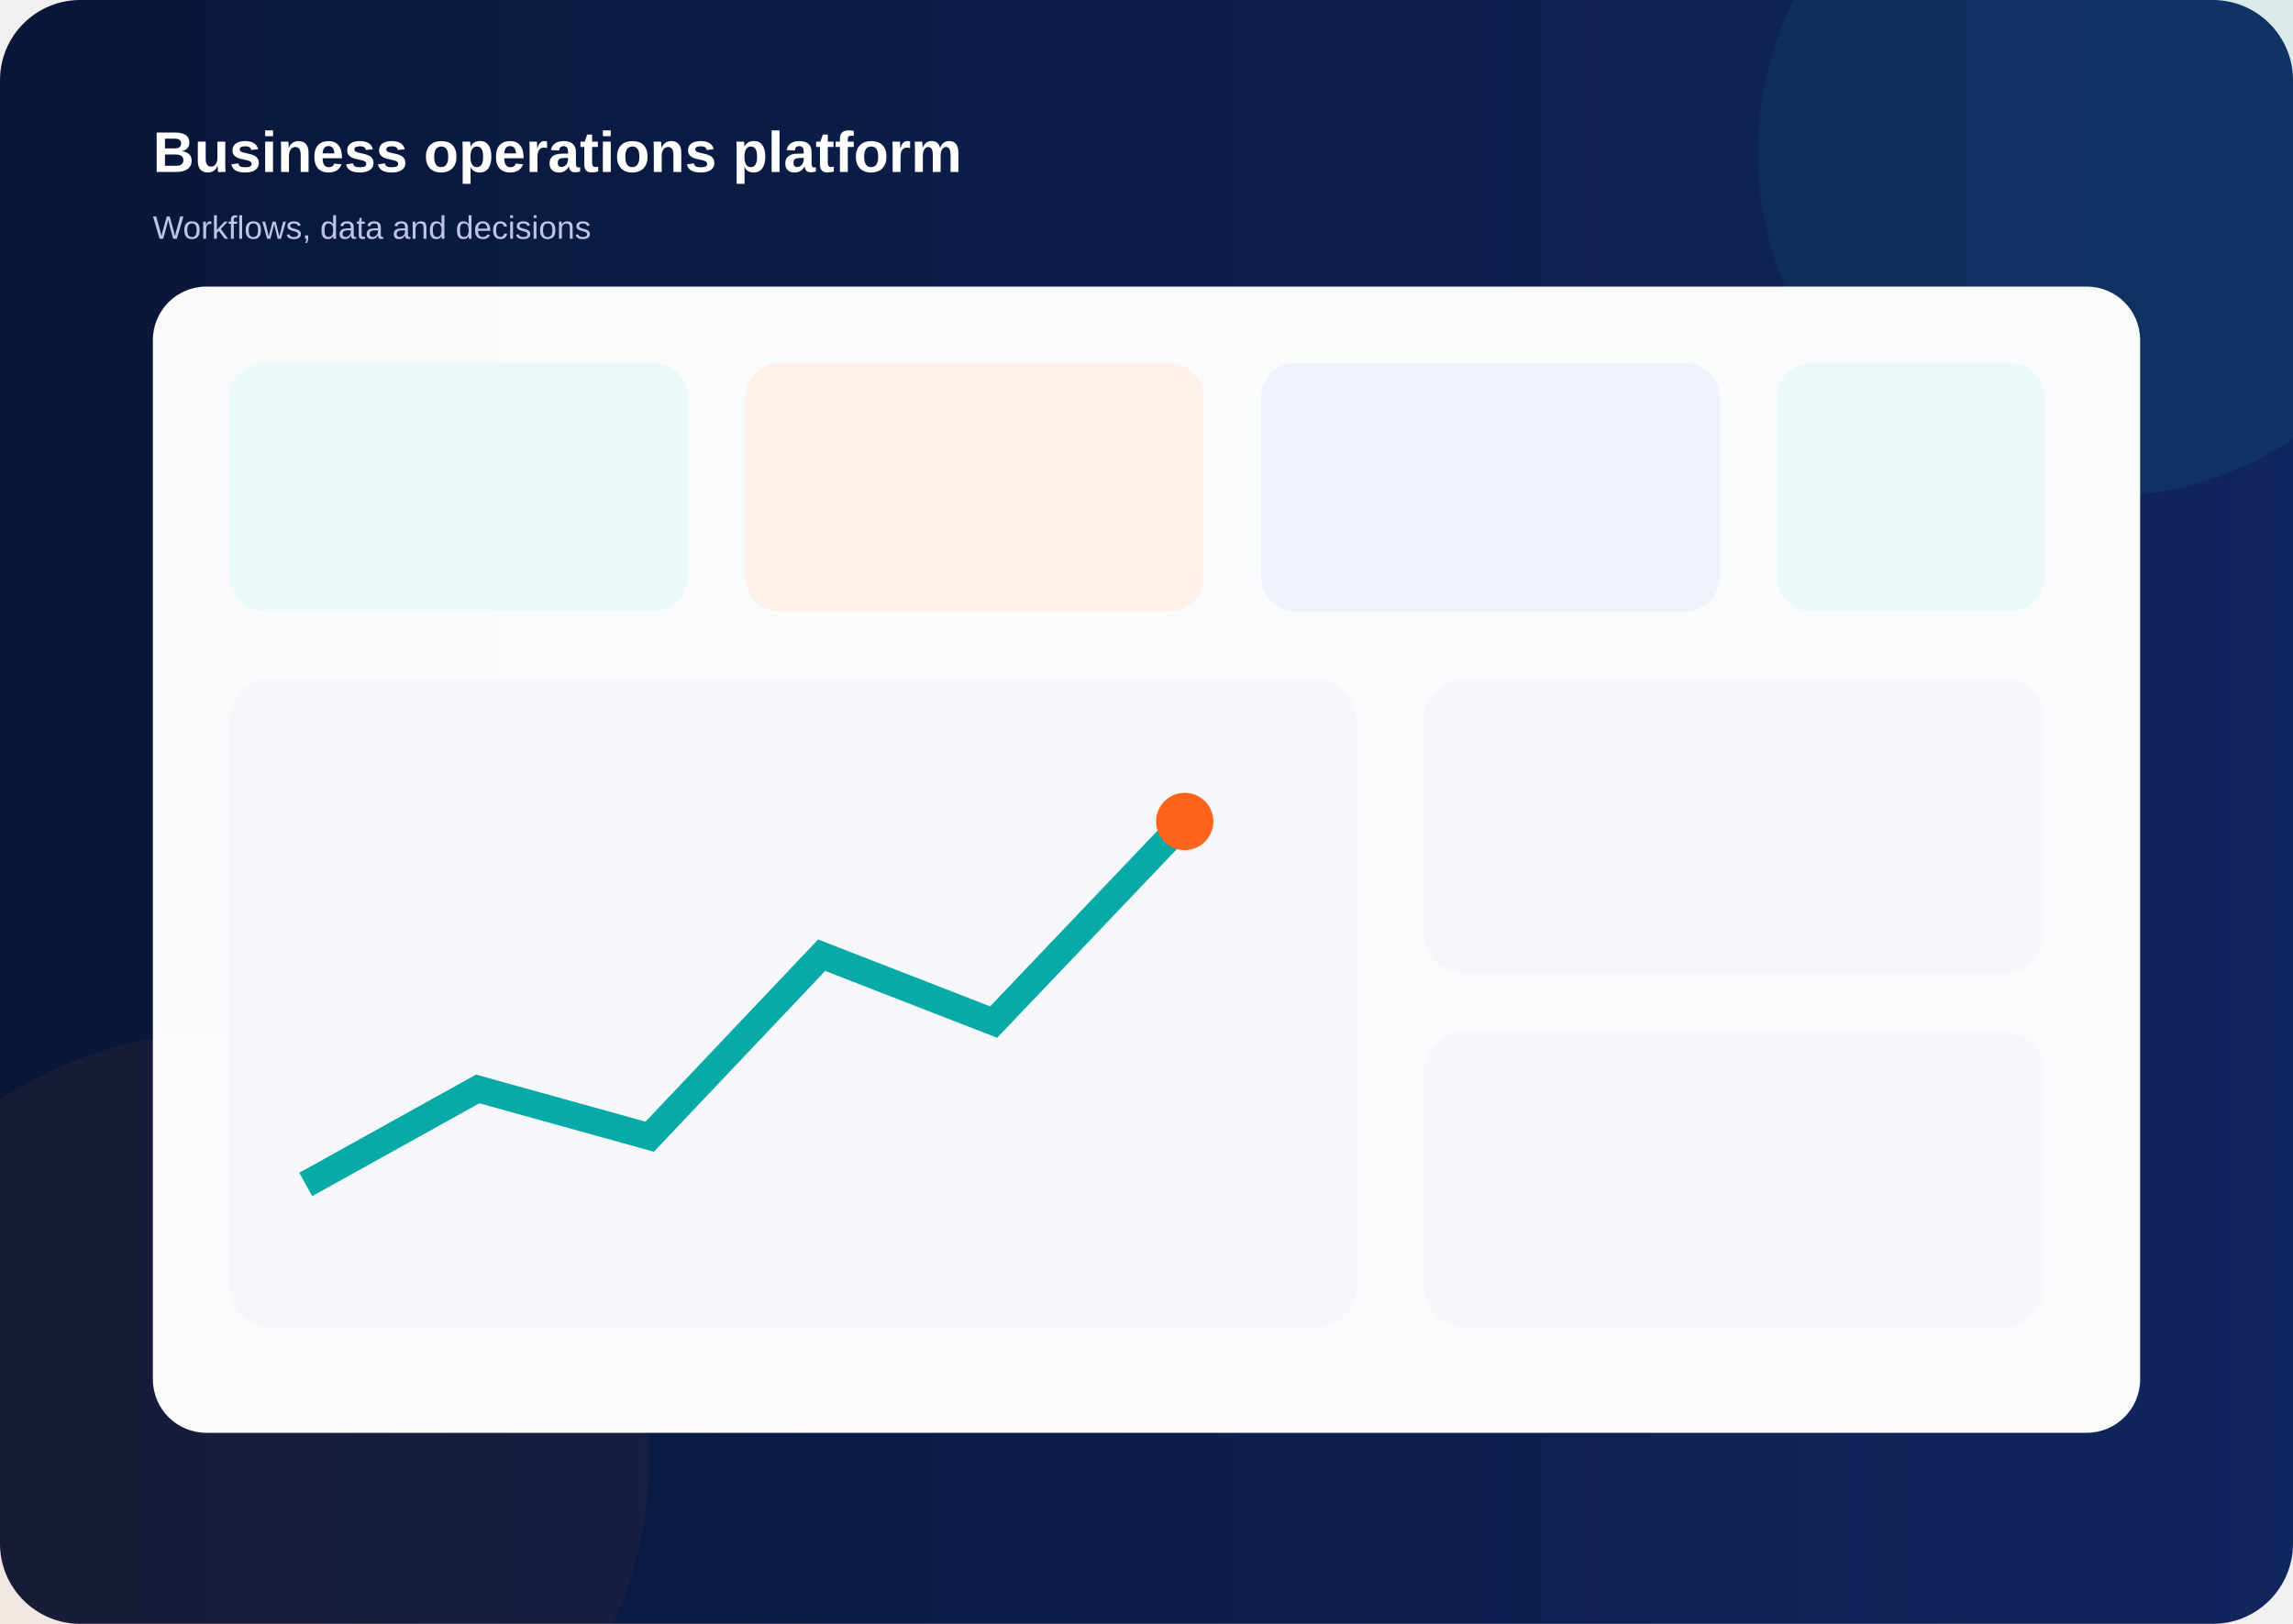
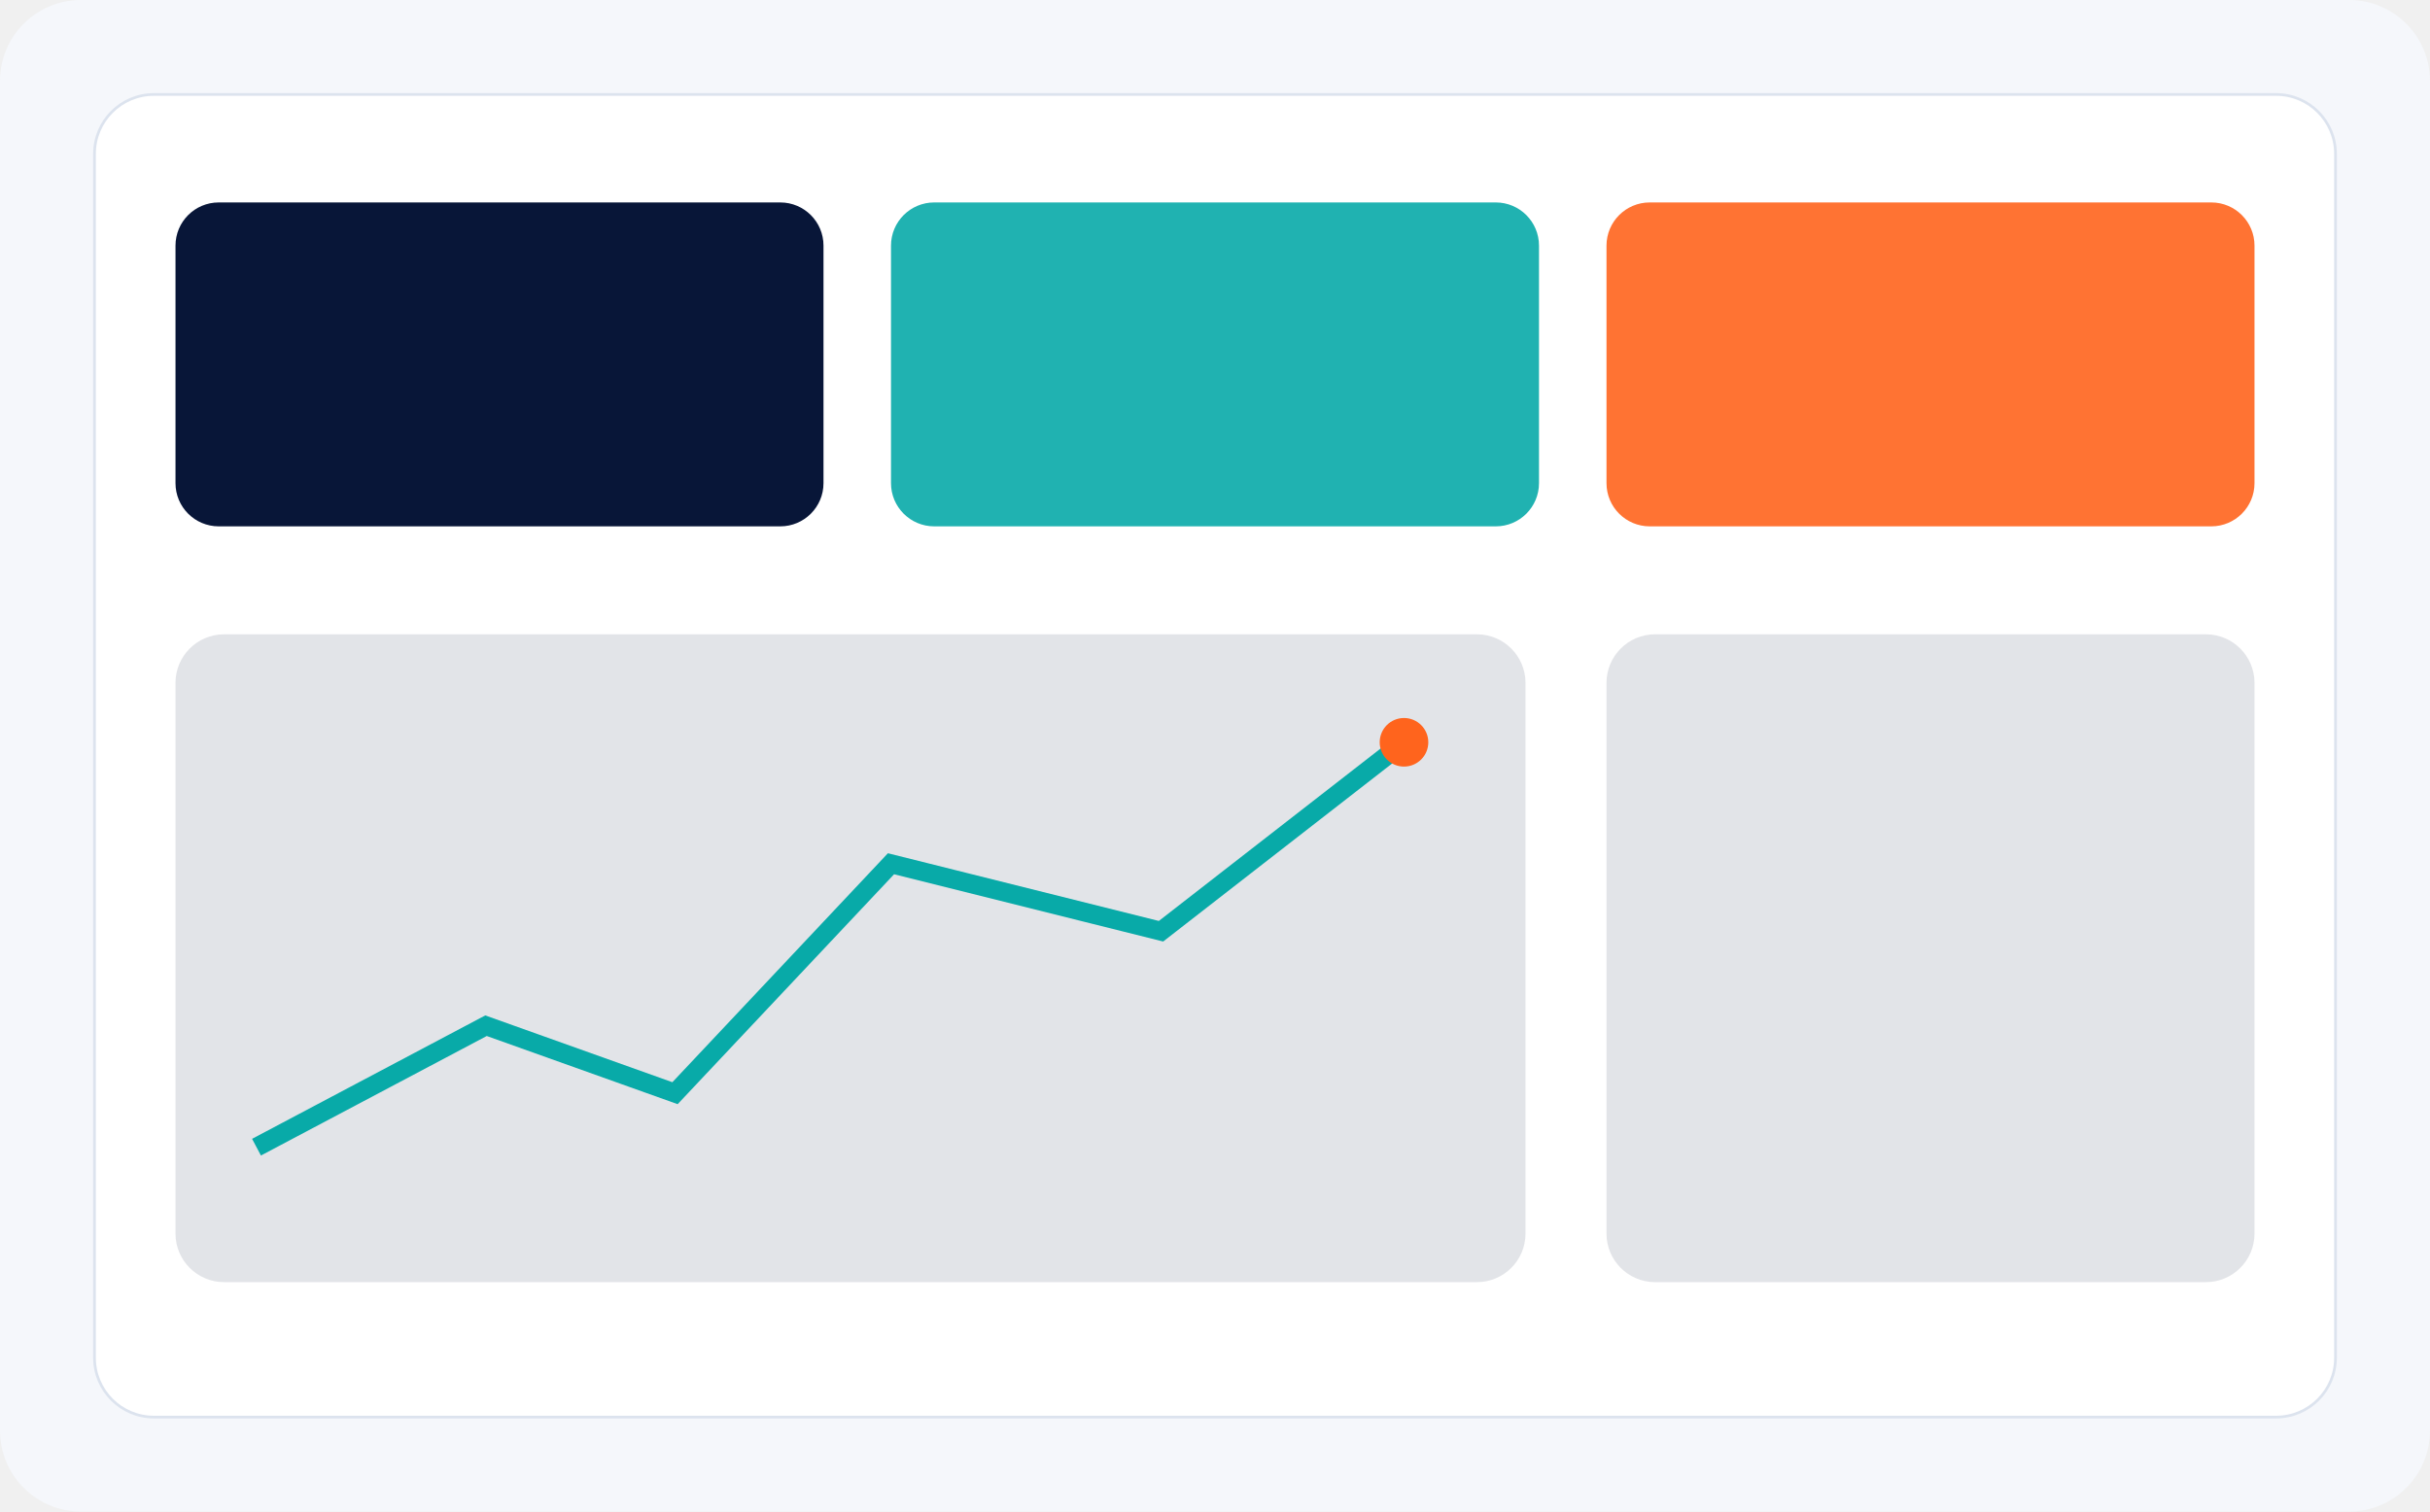
- <svg xmlns="http://www.w3.org/2000/svg" viewBox="0 0 1200 850">
-   <defs>
-     <linearGradient id="g" x1="0" x2="1">
-       <stop stop-color="#081638" />
-       <stop offset="1" stop-color="#10265e" />
-     </linearGradient>
-   </defs>
-   <rect width="1200" height="850" rx="42" fill="url(#g)" />
-   <circle cx="1100" cy="80" r="180" fill="#08aaa8" opacity=".09" />
-   <circle cx="120" cy="760" r="220" fill="#ff641d" opacity=".06" />
-   <rect x="80" y="150" width="1040" height="600" rx="28" fill="#fff" opacity=".98" />
-   <rect x="120" y="190" width="240" height="130" rx="18" fill="#eafafa" />
-   <rect x="390" y="190" width="240" height="130" rx="18" fill="#fff1ea" />
-   <rect x="660" y="190" width="240" height="130" rx="18" fill="#eef2fb" />
-   <rect x="930" y="190" width="140" height="130" rx="18" fill="#eafafa" />
-   <rect x="120" y="355" width="590" height="340" rx="22" fill="#f5f7fb" />
-   <rect x="745" y="355" width="325" height="155" rx="22" fill="#f5f7fb" />
-   <rect x="745" y="540" width="325" height="155" rx="22" fill="#f5f7fb" />
-   <polyline points="160,620 250,570 340,595 430,500 520,535 620,430" fill="none" stroke="#08aaa8" stroke-width="14" />
-   <circle cx="620" cy="430" r="15" fill="#ff641d" />
-   <text x="80" y="90" fill="#fff" font-family="Arial,sans-serif" font-size="30" font-weight="700">Business operations platform</text>
-   <text x="80" y="125" fill="#b9c6e6" font-family="Arial,sans-serif" font-size="17">Workflows, data and decisions</text>
+ <svg xmlns="http://www.w3.org/2000/svg" viewBox="0 0 900 560">
+   <rect width="900" height="560" rx="30" fill="#f5f7fb" />
+   <rect x="35" y="35" width="830" height="490" rx="22" fill="#fff" stroke="#dce3ee" />
+   <rect x="65" y="75" width="240" height="120" rx="16" fill="#081638" />
+   <rect x="330" y="75" width="240" height="120" rx="16" fill="#08aaa8" opacity=".9" />
+   <rect x="595" y="75" width="240" height="120" rx="16" fill="#ff641d" opacity=".9" />
+   <g fill="#081638" opacity=".12">
+     <rect x="65" y="235" width="500" height="240" rx="18" />
+     <rect x="595" y="235" width="240" height="240" rx="18" />
+   </g>
+   <path d="M95 425L180 380 250 405 330 320 430 345 520 275" fill="none" stroke="#08aaa8" stroke-width="7" />
+   <circle cx="520" cy="275" r="9" fill="#ff641d" />
</svg>
